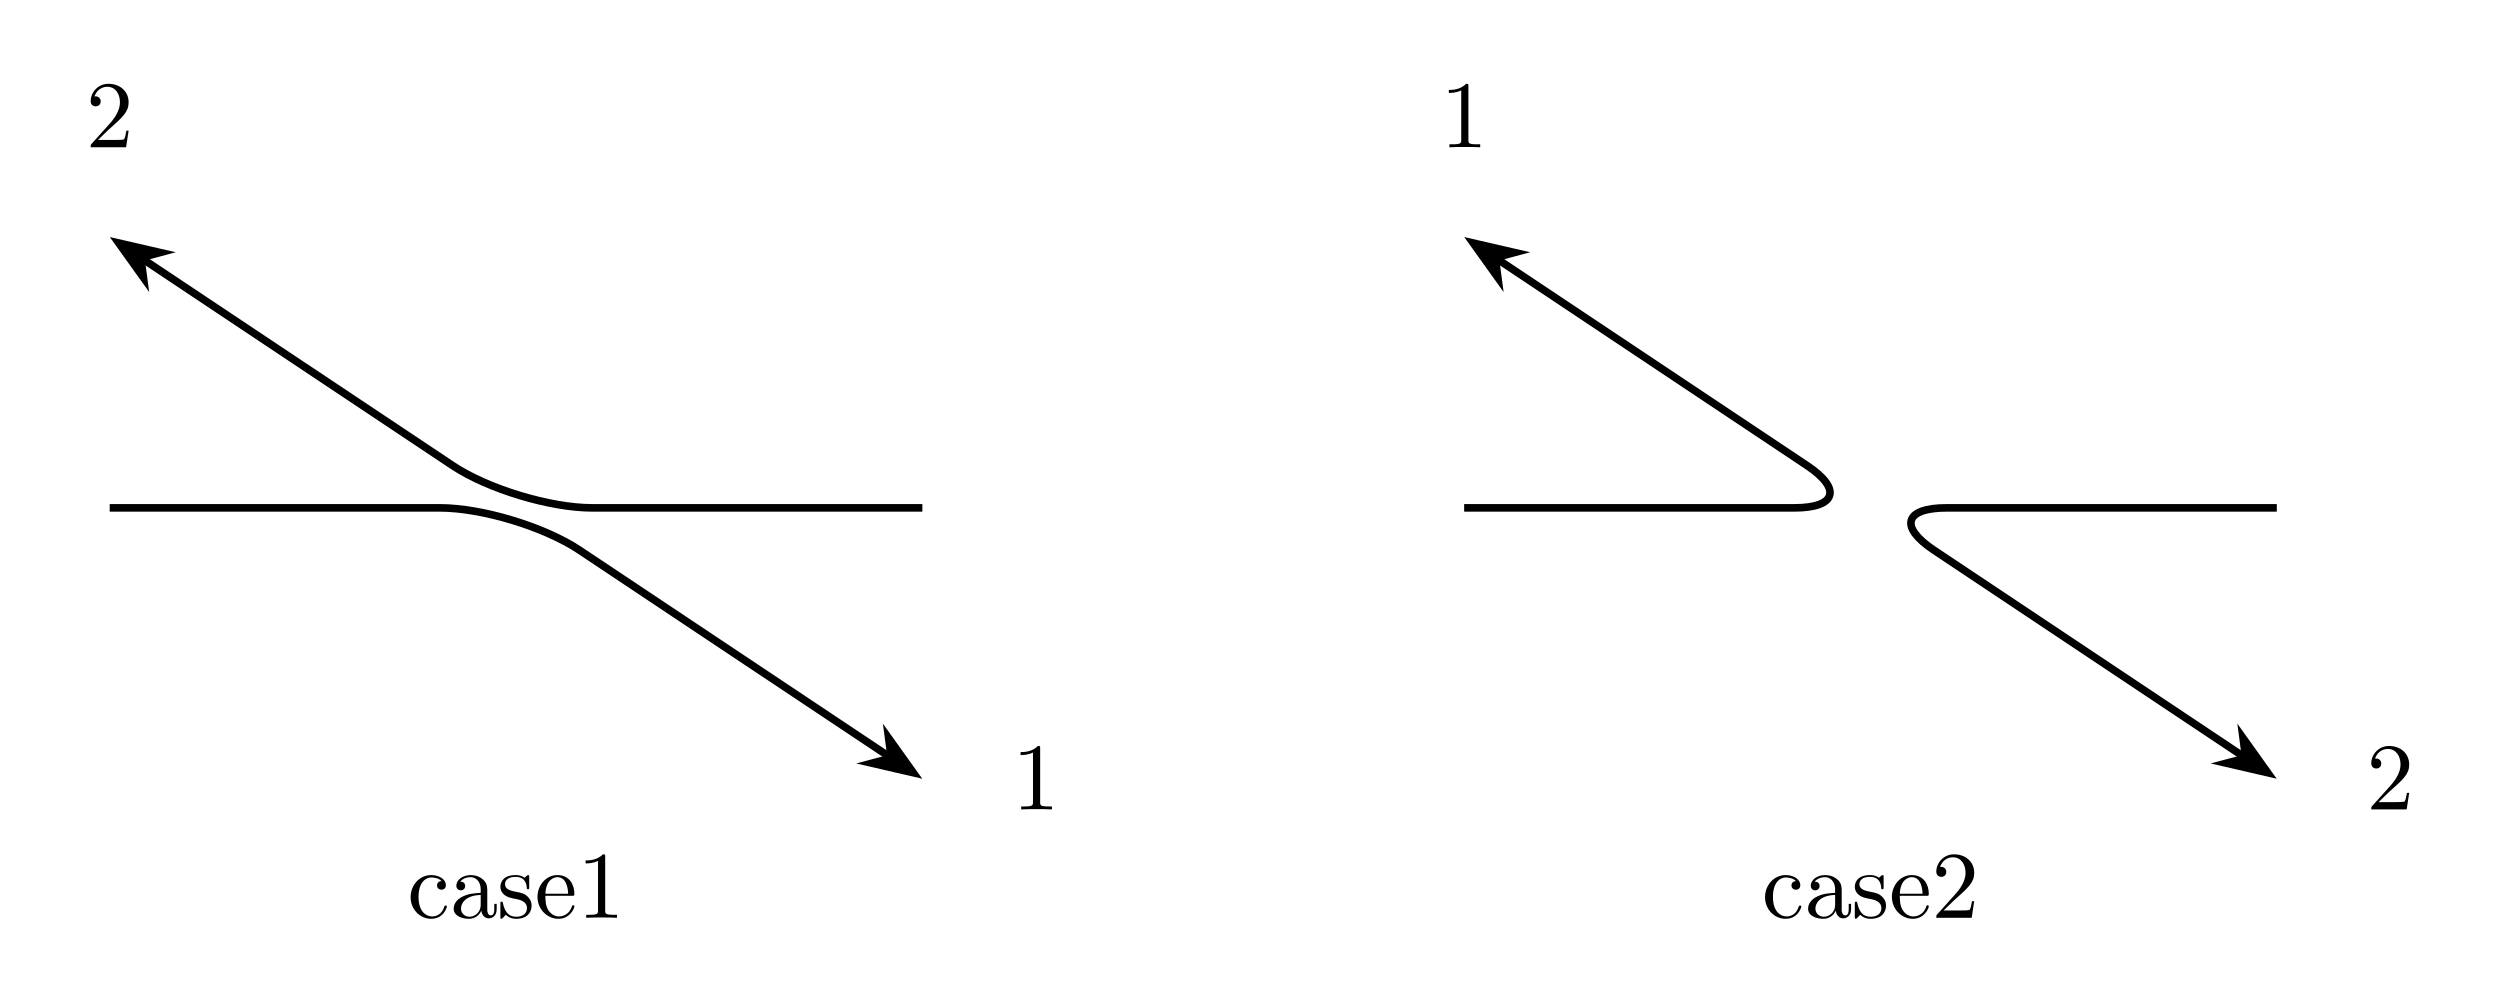
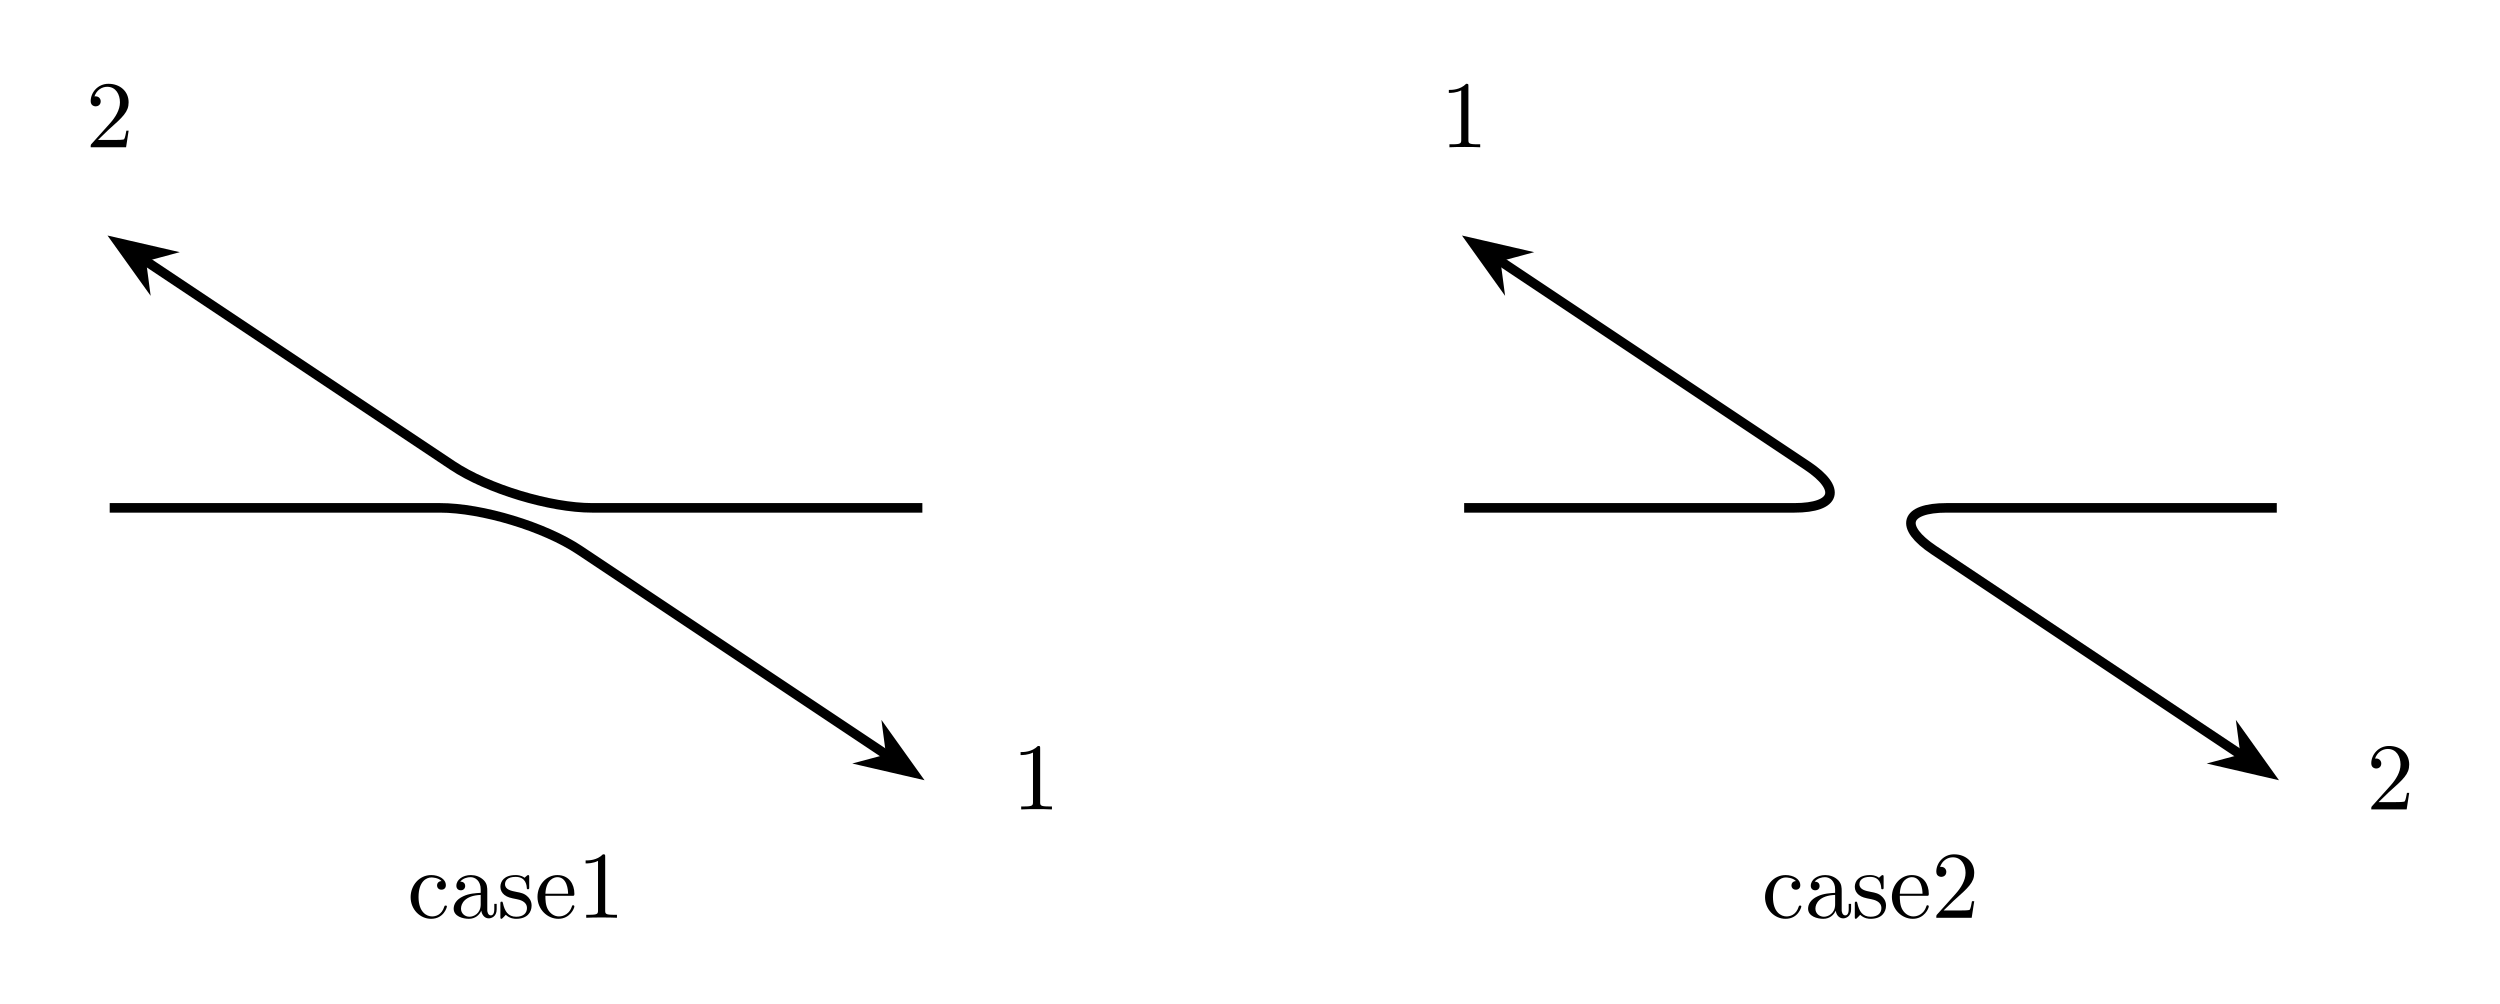
- <svg xmlns="http://www.w3.org/2000/svg" xmlns:xlink="http://www.w3.org/1999/xlink" width="392.416pt" height="157.545pt" viewBox="0 0 261.611 105.03" version="1.1">
+ <svg xmlns="http://www.w3.org/2000/svg" xmlns:xlink="http://www.w3.org/1999/xlink" width="392.416None" height="157.545None" viewBox="0 0 261.611 105.03">
  <defs>
    <g>
-       <symbol overflow="visible" id="glyph0-0">
-         <path style="stroke:none;" d="" />
-       </symbol>
-       <symbol overflow="visible" id="glyph0-1">
-         <path style="stroke:none;" d="M 2.938 -6.375 C 2.938 -6.625 2.938 -6.641 2.703 -6.641 C 2.078 -6 1.203 -6 0.891 -6 L 0.891 -5.688 C 1.094 -5.688 1.672 -5.688 2.188 -5.953 L 2.188 -0.781 C 2.188 -0.422 2.156 -0.312 1.266 -0.312 L 0.953 -0.312 L 0.953 0 C 1.297 -0.031 2.156 -0.031 2.562 -0.031 C 2.953 -0.031 3.828 -0.031 4.172 0 L 4.172 -0.312 L 3.859 -0.312 C 2.953 -0.312 2.938 -0.422 2.938 -0.781 Z M 2.938 -6.375 " />
-       </symbol>
-       <symbol overflow="visible" id="glyph0-2">
-         <path style="stroke:none;" d="M 1.266 -0.766 L 2.328 -1.797 C 3.875 -3.172 4.469 -3.703 4.469 -4.703 C 4.469 -5.844 3.578 -6.641 2.359 -6.641 C 1.234 -6.641 0.5 -5.719 0.5 -4.828 C 0.5 -4.281 1 -4.281 1.031 -4.281 C 1.203 -4.281 1.547 -4.391 1.547 -4.812 C 1.547 -5.062 1.359 -5.328 1.016 -5.328 C 0.938 -5.328 0.922 -5.328 0.891 -5.312 C 1.109 -5.969 1.656 -6.328 2.234 -6.328 C 3.141 -6.328 3.562 -5.516 3.562 -4.703 C 3.562 -3.906 3.078 -3.125 2.516 -2.5 L 0.609 -0.375 C 0.5 -0.266 0.5 -0.234 0.5 0 L 4.203 0 L 4.469 -1.734 L 4.234 -1.734 C 4.172 -1.438 4.109 -1 4 -0.844 C 3.938 -0.766 3.281 -0.766 3.062 -0.766 Z M 1.266 -0.766 " />
-       </symbol>
-       <symbol overflow="visible" id="glyph0-3">
-         <path style="stroke:none;" d="M 1.172 -2.172 C 1.172 -3.797 1.984 -4.219 2.516 -4.219 C 2.609 -4.219 3.234 -4.203 3.578 -3.844 C 3.172 -3.812 3.109 -3.516 3.109 -3.391 C 3.109 -3.125 3.297 -2.938 3.562 -2.938 C 3.828 -2.938 4.031 -3.094 4.031 -3.406 C 4.031 -4.078 3.266 -4.469 2.5 -4.469 C 1.25 -4.469 0.344 -3.391 0.344 -2.156 C 0.344 -0.875 1.328 0.109 2.484 0.109 C 3.812 0.109 4.141 -1.094 4.141 -1.188 C 4.141 -1.281 4.031 -1.281 4 -1.281 C 3.922 -1.281 3.891 -1.25 3.875 -1.188 C 3.594 -0.266 2.938 -0.141 2.578 -0.141 C 2.047 -0.141 1.172 -0.562 1.172 -2.172 Z M 1.172 -2.172 " />
-       </symbol>
-       <symbol overflow="visible" id="glyph0-4">
-         <path style="stroke:none;" d="M 3.312 -0.75 C 3.359 -0.359 3.625 0.062 4.094 0.062 C 4.312 0.062 4.922 -0.078 4.922 -0.891 L 4.922 -1.453 L 4.672 -1.453 L 4.672 -0.891 C 4.672 -0.312 4.422 -0.25 4.312 -0.25 C 3.984 -0.25 3.938 -0.703 3.938 -0.75 L 3.938 -2.734 C 3.938 -3.156 3.938 -3.547 3.578 -3.922 C 3.188 -4.312 2.688 -4.469 2.219 -4.469 C 1.391 -4.469 0.703 -4 0.703 -3.344 C 0.703 -3.047 0.906 -2.875 1.172 -2.875 C 1.453 -2.875 1.625 -3.078 1.625 -3.328 C 1.625 -3.453 1.578 -3.781 1.109 -3.781 C 1.391 -4.141 1.875 -4.25 2.188 -4.25 C 2.688 -4.25 3.25 -3.859 3.25 -2.969 L 3.25 -2.609 C 2.734 -2.578 2.047 -2.547 1.422 -2.25 C 0.672 -1.906 0.422 -1.391 0.422 -0.953 C 0.422 -0.141 1.391 0.109 2.016 0.109 C 2.672 0.109 3.125 -0.297 3.312 -0.75 Z M 3.25 -2.391 L 3.25 -1.391 C 3.25 -0.453 2.531 -0.109 2.078 -0.109 C 1.594 -0.109 1.188 -0.453 1.188 -0.953 C 1.188 -1.5 1.609 -2.328 3.25 -2.391 Z M 3.25 -2.391 " />
-       </symbol>
-       <symbol overflow="visible" id="glyph0-5">
-         <path style="stroke:none;" d="M 2.078 -1.938 C 2.297 -1.891 3.109 -1.734 3.109 -1.016 C 3.109 -0.516 2.766 -0.109 1.984 -0.109 C 1.141 -0.109 0.781 -0.672 0.594 -1.531 C 0.562 -1.656 0.562 -1.688 0.453 -1.688 C 0.328 -1.688 0.328 -1.625 0.328 -1.453 L 0.328 -0.125 C 0.328 0.047 0.328 0.109 0.438 0.109 C 0.484 0.109 0.5 0.094 0.688 -0.094 C 0.703 -0.109 0.703 -0.125 0.891 -0.312 C 1.328 0.094 1.781 0.109 1.984 0.109 C 3.125 0.109 3.594 -0.562 3.594 -1.281 C 3.594 -1.797 3.297 -2.109 3.172 -2.219 C 2.844 -2.547 2.453 -2.625 2.031 -2.703 C 1.469 -2.812 0.812 -2.938 0.812 -3.516 C 0.812 -3.875 1.062 -4.281 1.922 -4.281 C 3.016 -4.281 3.078 -3.375 3.094 -3.078 C 3.094 -2.984 3.188 -2.984 3.203 -2.984 C 3.344 -2.984 3.344 -3.031 3.344 -3.219 L 3.344 -4.234 C 3.344 -4.391 3.344 -4.469 3.234 -4.469 C 3.188 -4.469 3.156 -4.469 3.031 -4.344 C 3 -4.312 2.906 -4.219 2.859 -4.188 C 2.484 -4.469 2.078 -4.469 1.922 -4.469 C 0.703 -4.469 0.328 -3.797 0.328 -3.234 C 0.328 -2.891 0.484 -2.609 0.75 -2.391 C 1.078 -2.141 1.359 -2.078 2.078 -1.938 Z M 2.078 -1.938 " />
-       </symbol>
-       <symbol overflow="visible" id="glyph0-6">
-         <path style="stroke:none;" d="M 1.109 -2.516 C 1.172 -4 2.016 -4.25 2.359 -4.25 C 3.375 -4.25 3.484 -2.906 3.484 -2.516 Z M 1.109 -2.297 L 3.891 -2.297 C 4.109 -2.297 4.141 -2.297 4.141 -2.516 C 4.141 -3.5 3.594 -4.469 2.359 -4.469 C 1.203 -4.469 0.281 -3.438 0.281 -2.188 C 0.281 -0.859 1.328 0.109 2.469 0.109 C 3.688 0.109 4.141 -1 4.141 -1.188 C 4.141 -1.281 4.062 -1.312 4 -1.312 C 3.922 -1.312 3.891 -1.25 3.875 -1.172 C 3.531 -0.141 2.625 -0.141 2.531 -0.141 C 2.031 -0.141 1.641 -0.438 1.406 -0.812 C 1.109 -1.281 1.109 -1.938 1.109 -2.297 Z M 1.109 -2.297 " />
-       </symbol>
+       <g id="glyph-0-0">
+         <path d="M 2.938 -6.375 C 2.938 -6.625 2.938 -6.641 2.703 -6.641 C 2.078 -6 1.203 -6 0.891 -6 L 0.891 -5.688 C 1.094 -5.688 1.672 -5.688 2.188 -5.953 L 2.188 -0.781 C 2.188 -0.422 2.156 -0.312 1.266 -0.312 L 0.953 -0.312 L 0.953 0 C 1.297 -0.031 2.156 -0.031 2.562 -0.031 C 2.953 -0.031 3.828 -0.031 4.172 0 L 4.172 -0.312 L 3.859 -0.312 C 2.953 -0.312 2.938 -0.422 2.938 -0.781 Z M 2.938 -6.375 " />
+       </g>
+       <g id="glyph-0-1">
+         <path d="M 1.266 -0.766 L 2.328 -1.797 C 3.875 -3.172 4.469 -3.703 4.469 -4.703 C 4.469 -5.844 3.578 -6.641 2.359 -6.641 C 1.234 -6.641 0.5 -5.719 0.5 -4.828 C 0.5 -4.281 1 -4.281 1.031 -4.281 C 1.203 -4.281 1.547 -4.391 1.547 -4.812 C 1.547 -5.062 1.359 -5.328 1.016 -5.328 C 0.938 -5.328 0.922 -5.328 0.891 -5.312 C 1.109 -5.969 1.656 -6.328 2.234 -6.328 C 3.141 -6.328 3.562 -5.516 3.562 -4.703 C 3.562 -3.906 3.078 -3.125 2.516 -2.5 L 0.609 -0.375 C 0.5 -0.266 0.5 -0.234 0.5 0 L 4.203 0 L 4.469 -1.734 L 4.234 -1.734 C 4.172 -1.438 4.109 -1 4 -0.844 C 3.938 -0.766 3.281 -0.766 3.062 -0.766 Z M 1.266 -0.766 " />
+       </g>
+       <g id="glyph-0-2">
+         <path d="M 1.172 -2.172 C 1.172 -3.797 1.984 -4.219 2.516 -4.219 C 2.609 -4.219 3.234 -4.203 3.578 -3.844 C 3.172 -3.812 3.109 -3.516 3.109 -3.391 C 3.109 -3.125 3.297 -2.938 3.562 -2.938 C 3.828 -2.938 4.031 -3.094 4.031 -3.406 C 4.031 -4.078 3.266 -4.469 2.5 -4.469 C 1.25 -4.469 0.344 -3.391 0.344 -2.156 C 0.344 -0.875 1.328 0.109 2.484 0.109 C 3.812 0.109 4.141 -1.094 4.141 -1.188 C 4.141 -1.281 4.031 -1.281 4 -1.281 C 3.922 -1.281 3.891 -1.25 3.875 -1.188 C 3.594 -0.266 2.938 -0.141 2.578 -0.141 C 2.047 -0.141 1.172 -0.562 1.172 -2.172 Z M 1.172 -2.172 " />
+       </g>
+       <g id="glyph-0-3">
+         <path d="M 3.312 -0.75 C 3.359 -0.359 3.625 0.062 4.094 0.062 C 4.312 0.062 4.922 -0.078 4.922 -0.891 L 4.922 -1.453 L 4.672 -1.453 L 4.672 -0.891 C 4.672 -0.312 4.422 -0.25 4.312 -0.25 C 3.984 -0.25 3.938 -0.703 3.938 -0.75 L 3.938 -2.734 C 3.938 -3.156 3.938 -3.547 3.578 -3.922 C 3.188 -4.312 2.688 -4.469 2.219 -4.469 C 1.391 -4.469 0.703 -4 0.703 -3.344 C 0.703 -3.047 0.906 -2.875 1.172 -2.875 C 1.453 -2.875 1.625 -3.078 1.625 -3.328 C 1.625 -3.453 1.578 -3.781 1.109 -3.781 C 1.391 -4.141 1.875 -4.25 2.188 -4.25 C 2.688 -4.25 3.25 -3.859 3.25 -2.969 L 3.25 -2.609 C 2.734 -2.578 2.047 -2.547 1.422 -2.25 C 0.672 -1.906 0.422 -1.391 0.422 -0.953 C 0.422 -0.141 1.391 0.109 2.016 0.109 C 2.672 0.109 3.125 -0.297 3.312 -0.75 Z M 3.25 -2.391 L 3.25 -1.391 C 3.25 -0.453 2.531 -0.109 2.078 -0.109 C 1.594 -0.109 1.188 -0.453 1.188 -0.953 C 1.188 -1.5 1.609 -2.328 3.25 -2.391 Z M 3.25 -2.391 " />
+       </g>
+       <g id="glyph-0-4">
+         <path d="M 2.078 -1.938 C 2.297 -1.891 3.109 -1.734 3.109 -1.016 C 3.109 -0.516 2.766 -0.109 1.984 -0.109 C 1.141 -0.109 0.781 -0.672 0.594 -1.531 C 0.562 -1.656 0.562 -1.688 0.453 -1.688 C 0.328 -1.688 0.328 -1.625 0.328 -1.453 L 0.328 -0.125 C 0.328 0.047 0.328 0.109 0.438 0.109 C 0.484 0.109 0.5 0.094 0.688 -0.094 C 0.703 -0.109 0.703 -0.125 0.891 -0.312 C 1.328 0.094 1.781 0.109 1.984 0.109 C 3.125 0.109 3.594 -0.562 3.594 -1.281 C 3.594 -1.797 3.297 -2.109 3.172 -2.219 C 2.844 -2.547 2.453 -2.625 2.031 -2.703 C 1.469 -2.812 0.812 -2.938 0.812 -3.516 C 0.812 -3.875 1.062 -4.281 1.922 -4.281 C 3.016 -4.281 3.078 -3.375 3.094 -3.078 C 3.094 -2.984 3.188 -2.984 3.203 -2.984 C 3.344 -2.984 3.344 -3.031 3.344 -3.219 L 3.344 -4.234 C 3.344 -4.391 3.344 -4.469 3.234 -4.469 C 3.188 -4.469 3.156 -4.469 3.031 -4.344 C 3 -4.312 2.906 -4.219 2.859 -4.188 C 2.484 -4.469 2.078 -4.469 1.922 -4.469 C 0.703 -4.469 0.328 -3.797 0.328 -3.234 C 0.328 -2.891 0.484 -2.609 0.75 -2.391 C 1.078 -2.141 1.359 -2.078 2.078 -1.938 Z M 2.078 -1.938 " />
+       </g>
+       <g id="glyph-0-5">
+         <path d="M 1.109 -2.516 C 1.172 -4 2.016 -4.25 2.359 -4.25 C 3.375 -4.25 3.484 -2.906 3.484 -2.516 Z M 1.109 -2.297 L 3.891 -2.297 C 4.109 -2.297 4.141 -2.297 4.141 -2.516 C 4.141 -3.5 3.594 -4.469 2.359 -4.469 C 1.203 -4.469 0.281 -3.438 0.281 -2.188 C 0.281 -0.859 1.328 0.109 2.469 0.109 C 3.688 0.109 4.141 -1 4.141 -1.188 C 4.141 -1.281 4.062 -1.312 4 -1.312 C 3.922 -1.312 3.891 -1.25 3.875 -1.172 C 3.531 -0.141 2.625 -0.141 2.531 -0.141 C 2.031 -0.141 1.641 -0.438 1.406 -0.812 C 1.109 -1.281 1.109 -1.938 1.109 -2.297 Z M 1.109 -2.297 " />
+       </g>
    </g>
  </defs>
-   <g id="surface1">
-     <path style="fill:none;stroke-width:0.797;stroke-linecap:butt;stroke-linejoin:miter;stroke:rgb(0%,0%,0%);stroke-opacity:1;stroke-miterlimit:10;" d="M 0 0 L 34.551 0 C 38.954 0 45.489 -1.98 49.153 -4.421 L 81.622 -26.066 " transform="matrix(1,0,0,-1,11.48,53.145)" />
-     <path style="fill-rule:nonzero;fill:rgb(0%,0%,0%);fill-opacity:1;stroke-width:0.797;stroke-linecap:butt;stroke-linejoin:miter;stroke:rgb(0%,0%,0%);stroke-opacity:1;stroke-miterlimit:10;" d="M 5.439 -0.002 L 1.287 1.572 L 2.665 -0.002 L 1.287 -1.569 Z M 5.439 -0.002 " transform="matrix(0.83202,0.55467,0.55467,-0.83202,91.04956,77.8446)" />
-     <g style="fill:rgb(0%,0%,0%);fill-opacity:1;">
-       <use xlink:href="#glyph0-1" x="105.908" y="84.702" />
-     </g>
-     <path style="fill:none;stroke-width:0.797;stroke-linecap:butt;stroke-linejoin:miter;stroke:rgb(0%,0%,0%);stroke-opacity:1;stroke-miterlimit:10;" d="M 85.04 0 L 50.489 0 C 46.09 0 39.551 1.981 35.887 4.422 L 3.418 26.067 " transform="matrix(1,0,0,-1,11.48,53.145)" />
-     <path style="fill-rule:nonzero;fill:rgb(0%,0%,0%);fill-opacity:1;stroke-width:0.797;stroke-linecap:butt;stroke-linejoin:miter;stroke:rgb(0%,0%,0%);stroke-opacity:1;stroke-miterlimit:10;" d="M 5.438 0.001 L 1.287 1.572 L 2.663 0.001 L 1.287 -1.569 Z M 5.438 0.001 " transform="matrix(-0.83202,-0.55467,-0.55467,0.83202,16.95086,28.4454)" />
-     <g style="fill:rgb(0%,0%,0%);fill-opacity:1;">
-       <use xlink:href="#glyph0-2" x="8.99" y="15.41" />
-     </g>
-     <path style="fill:none;stroke-width:0.797;stroke-linecap:butt;stroke-linejoin:miter;stroke:rgb(0%,0%,0%);stroke-opacity:1;stroke-miterlimit:10;" d="M 141.735 0 L 176.286 0 C 180.684 0 181.286 1.981 177.622 4.422 L 145.153 26.067 " transform="matrix(1,0,0,-1,11.48,53.145)" />
-     <path style="fill-rule:nonzero;fill:rgb(0%,0%,0%);fill-opacity:1;stroke-width:0.797;stroke-linecap:butt;stroke-linejoin:miter;stroke:rgb(0%,0%,0%);stroke-opacity:1;stroke-miterlimit:10;" d="M 5.438 0.001 L 1.287 1.572 L 2.663 0.001 L 1.287 -1.569 Z M 5.438 0.001 " transform="matrix(-0.83202,-0.55467,-0.55467,0.83202,158.6849,28.4454)" />
-     <g style="fill:rgb(0%,0%,0%);fill-opacity:1;">
-       <use xlink:href="#glyph0-1" x="150.722" y="15.41" />
-     </g>
-     <path style="fill:none;stroke-width:0.797;stroke-linecap:butt;stroke-linejoin:miter;stroke:rgb(0%,0%,0%);stroke-opacity:1;stroke-miterlimit:10;" d="M 226.774 0 L 192.223 0 C 187.821 0 187.223 -1.98 190.887 -4.421 L 223.356 -26.066 " transform="matrix(1,0,0,-1,11.48,53.145)" />
-     <path style="fill-rule:nonzero;fill:rgb(0%,0%,0%);fill-opacity:1;stroke-width:0.797;stroke-linecap:butt;stroke-linejoin:miter;stroke:rgb(0%,0%,0%);stroke-opacity:1;stroke-miterlimit:10;" d="M 5.44 -0.002 L 1.287 1.573 L 2.665 -0.002 L 1.287 -1.568 Z M 5.44 -0.002 " transform="matrix(0.83202,0.55467,0.55467,-0.83202,232.7836,77.8446)" />
-     <g style="fill:rgb(0%,0%,0%);fill-opacity:1;">
-       <use xlink:href="#glyph0-2" x="247.64" y="84.702" />
-     </g>
-     <g style="fill:rgb(0%,0%,0%);fill-opacity:1;">
-       <use xlink:href="#glyph0-3" x="42.626" y="96.04" />
-       <use xlink:href="#glyph0-4" x="47.053" y="96.04" />
-       <use xlink:href="#glyph0-5" x="52.035" y="96.04" />
-       <use xlink:href="#glyph0-6" x="55.964" y="96.04" />
-       <use xlink:href="#glyph0-1" x="60.391" y="96.04" />
-     </g>
-     <g style="fill:rgb(0%,0%,0%);fill-opacity:1;">
-       <use xlink:href="#glyph0-3" x="184.358" y="96.04" />
-       <use xlink:href="#glyph0-4" x="188.785" y="96.04" />
-       <use xlink:href="#glyph0-5" x="193.767" y="96.04" />
-       <use xlink:href="#glyph0-6" x="197.696" y="96.04" />
-       <use xlink:href="#glyph0-2" x="202.123" y="96.04" />
-     </g>
+   <path fill="none" stroke-width="1.196None" stroke-linecap="butt" stroke-linejoin="miter" stroke="rgb(0%, 0%, 0%)" stroke-opacity="1" stroke-miterlimit="10" d="M 0 0 L 34.551 0 C 38.954 0 45.489 -1.98 49.153 -4.421 L 81.622 -26.066 " transform="matrix(1, 0, 0, -1, 11.48, 53.145)" />
+   <path fill-rule="nonzero" fill="rgb(0%, 0%, 0%)" fill-opacity="1" stroke-width="1.196None" stroke-linecap="butt" stroke-linejoin="miter" stroke="rgb(0%, 0%, 0%)" stroke-opacity="1" stroke-miterlimit="10" d="M 5.439 -0.002 L 1.287 1.572 L 2.665 -0.002 L 1.287 -1.569 Z M 5.439 -0.002 " transform="matrix(0.83202, 0.55467, 0.55467, -0.83202, 91.04956, 77.8446)" />
+   <g fill="rgb(0%, 0%, 0%)" fill-opacity="1">
+     <use xlink:href="#glyph-0-0" x="105.908" y="84.702" />
+   </g>
+   <path fill="none" stroke-width="1.196None" stroke-linecap="butt" stroke-linejoin="miter" stroke="rgb(0%, 0%, 0%)" stroke-opacity="1" stroke-miterlimit="10" d="M 85.04 0 L 50.489 0 C 46.09 0 39.551 1.981 35.887 4.422 L 3.418 26.067 " transform="matrix(1, 0, 0, -1, 11.48, 53.145)" />
+   <path fill-rule="nonzero" fill="rgb(0%, 0%, 0%)" fill-opacity="1" stroke-width="1.196None" stroke-linecap="butt" stroke-linejoin="miter" stroke="rgb(0%, 0%, 0%)" stroke-opacity="1" stroke-miterlimit="10" d="M 5.438 0.001 L 1.287 1.572 L 2.663 0.001 L 1.287 -1.569 Z M 5.438 0.001 " transform="matrix(-0.83202, -0.55467, -0.55467, 0.83202, 16.95086, 28.4454)" />
+   <g fill="rgb(0%, 0%, 0%)" fill-opacity="1">
+     <use xlink:href="#glyph-0-1" x="8.99" y="15.41" />
+   </g>
+   <path fill="none" stroke-width="1.196None" stroke-linecap="butt" stroke-linejoin="miter" stroke="rgb(0%, 0%, 0%)" stroke-opacity="1" stroke-miterlimit="10" d="M 141.735 0 L 176.286 0 C 180.684 0 181.286 1.981 177.622 4.422 L 145.153 26.067 " transform="matrix(1, 0, 0, -1, 11.48, 53.145)" />
+   <path fill-rule="nonzero" fill="rgb(0%, 0%, 0%)" fill-opacity="1" stroke-width="1.196None" stroke-linecap="butt" stroke-linejoin="miter" stroke="rgb(0%, 0%, 0%)" stroke-opacity="1" stroke-miterlimit="10" d="M 5.438 0.001 L 1.287 1.572 L 2.663 0.001 L 1.287 -1.569 Z M 5.438 0.001 " transform="matrix(-0.83202, -0.55467, -0.55467, 0.83202, 158.6849, 28.4454)" />
+   <g fill="rgb(0%, 0%, 0%)" fill-opacity="1">
+     <use xlink:href="#glyph-0-0" x="150.722" y="15.41" />
+   </g>
+   <path fill="none" stroke-width="1.196None" stroke-linecap="butt" stroke-linejoin="miter" stroke="rgb(0%, 0%, 0%)" stroke-opacity="1" stroke-miterlimit="10" d="M 226.774 0 L 192.223 0 C 187.821 0 187.223 -1.98 190.887 -4.421 L 223.356 -26.066 " transform="matrix(1, 0, 0, -1, 11.48, 53.145)" />
+   <path fill-rule="nonzero" fill="rgb(0%, 0%, 0%)" fill-opacity="1" stroke-width="1.196None" stroke-linecap="butt" stroke-linejoin="miter" stroke="rgb(0%, 0%, 0%)" stroke-opacity="1" stroke-miterlimit="10" d="M 5.44 -0.002 L 1.287 1.573 L 2.665 -0.002 L 1.287 -1.568 Z M 5.44 -0.002 " transform="matrix(0.83202, 0.55467, 0.55467, -0.83202, 232.7836, 77.8446)" />
+   <g fill="rgb(0%, 0%, 0%)" fill-opacity="1">
+     <use xlink:href="#glyph-0-1" x="247.64" y="84.702" />
+   </g>
+   <g fill="rgb(0%, 0%, 0%)" fill-opacity="1">
+     <use xlink:href="#glyph-0-2" x="42.626" y="96.04" />
+     <use xlink:href="#glyph-0-3" x="47.053" y="96.04" />
+     <use xlink:href="#glyph-0-4" x="52.035" y="96.04" />
+     <use xlink:href="#glyph-0-5" x="55.964" y="96.04" />
+     <use xlink:href="#glyph-0-0" x="60.391" y="96.04" />
+   </g>
+   <g fill="rgb(0%, 0%, 0%)" fill-opacity="1">
+     <use xlink:href="#glyph-0-2" x="184.358" y="96.04" />
+     <use xlink:href="#glyph-0-3" x="188.785" y="96.04" />
+     <use xlink:href="#glyph-0-4" x="193.767" y="96.04" />
+     <use xlink:href="#glyph-0-5" x="197.696" y="96.04" />
+     <use xlink:href="#glyph-0-1" x="202.123" y="96.04" />
  </g>
</svg>
